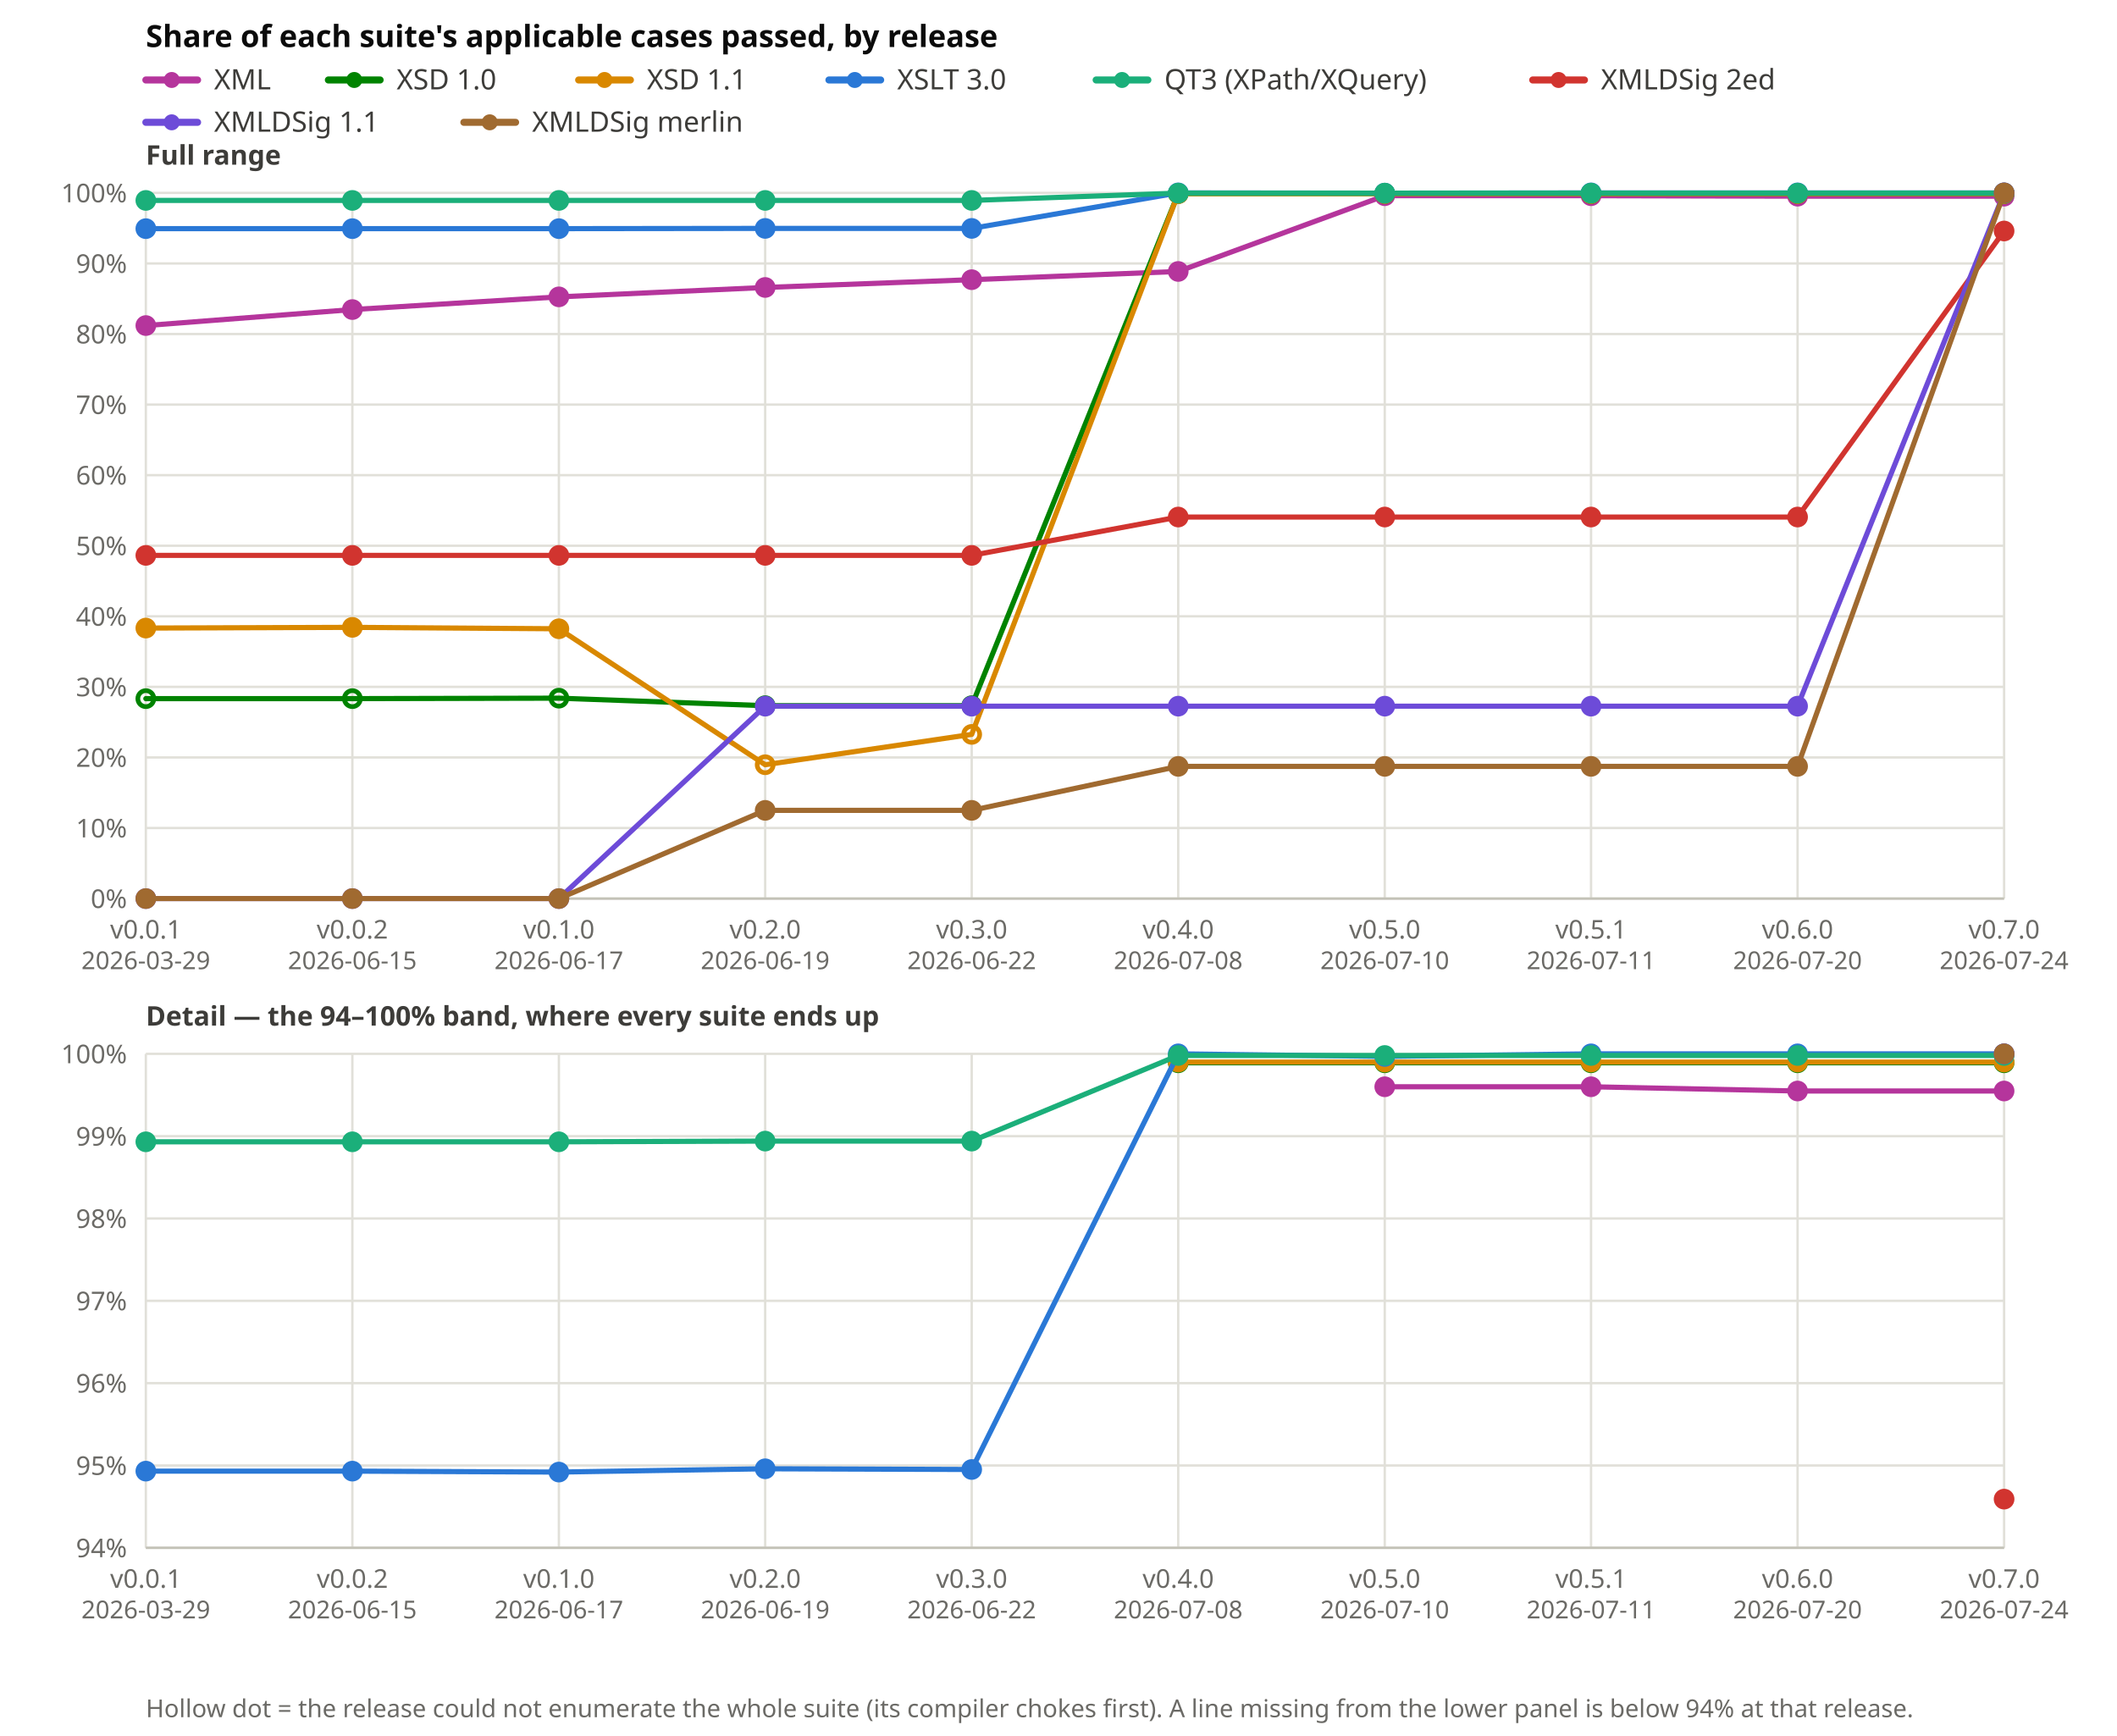
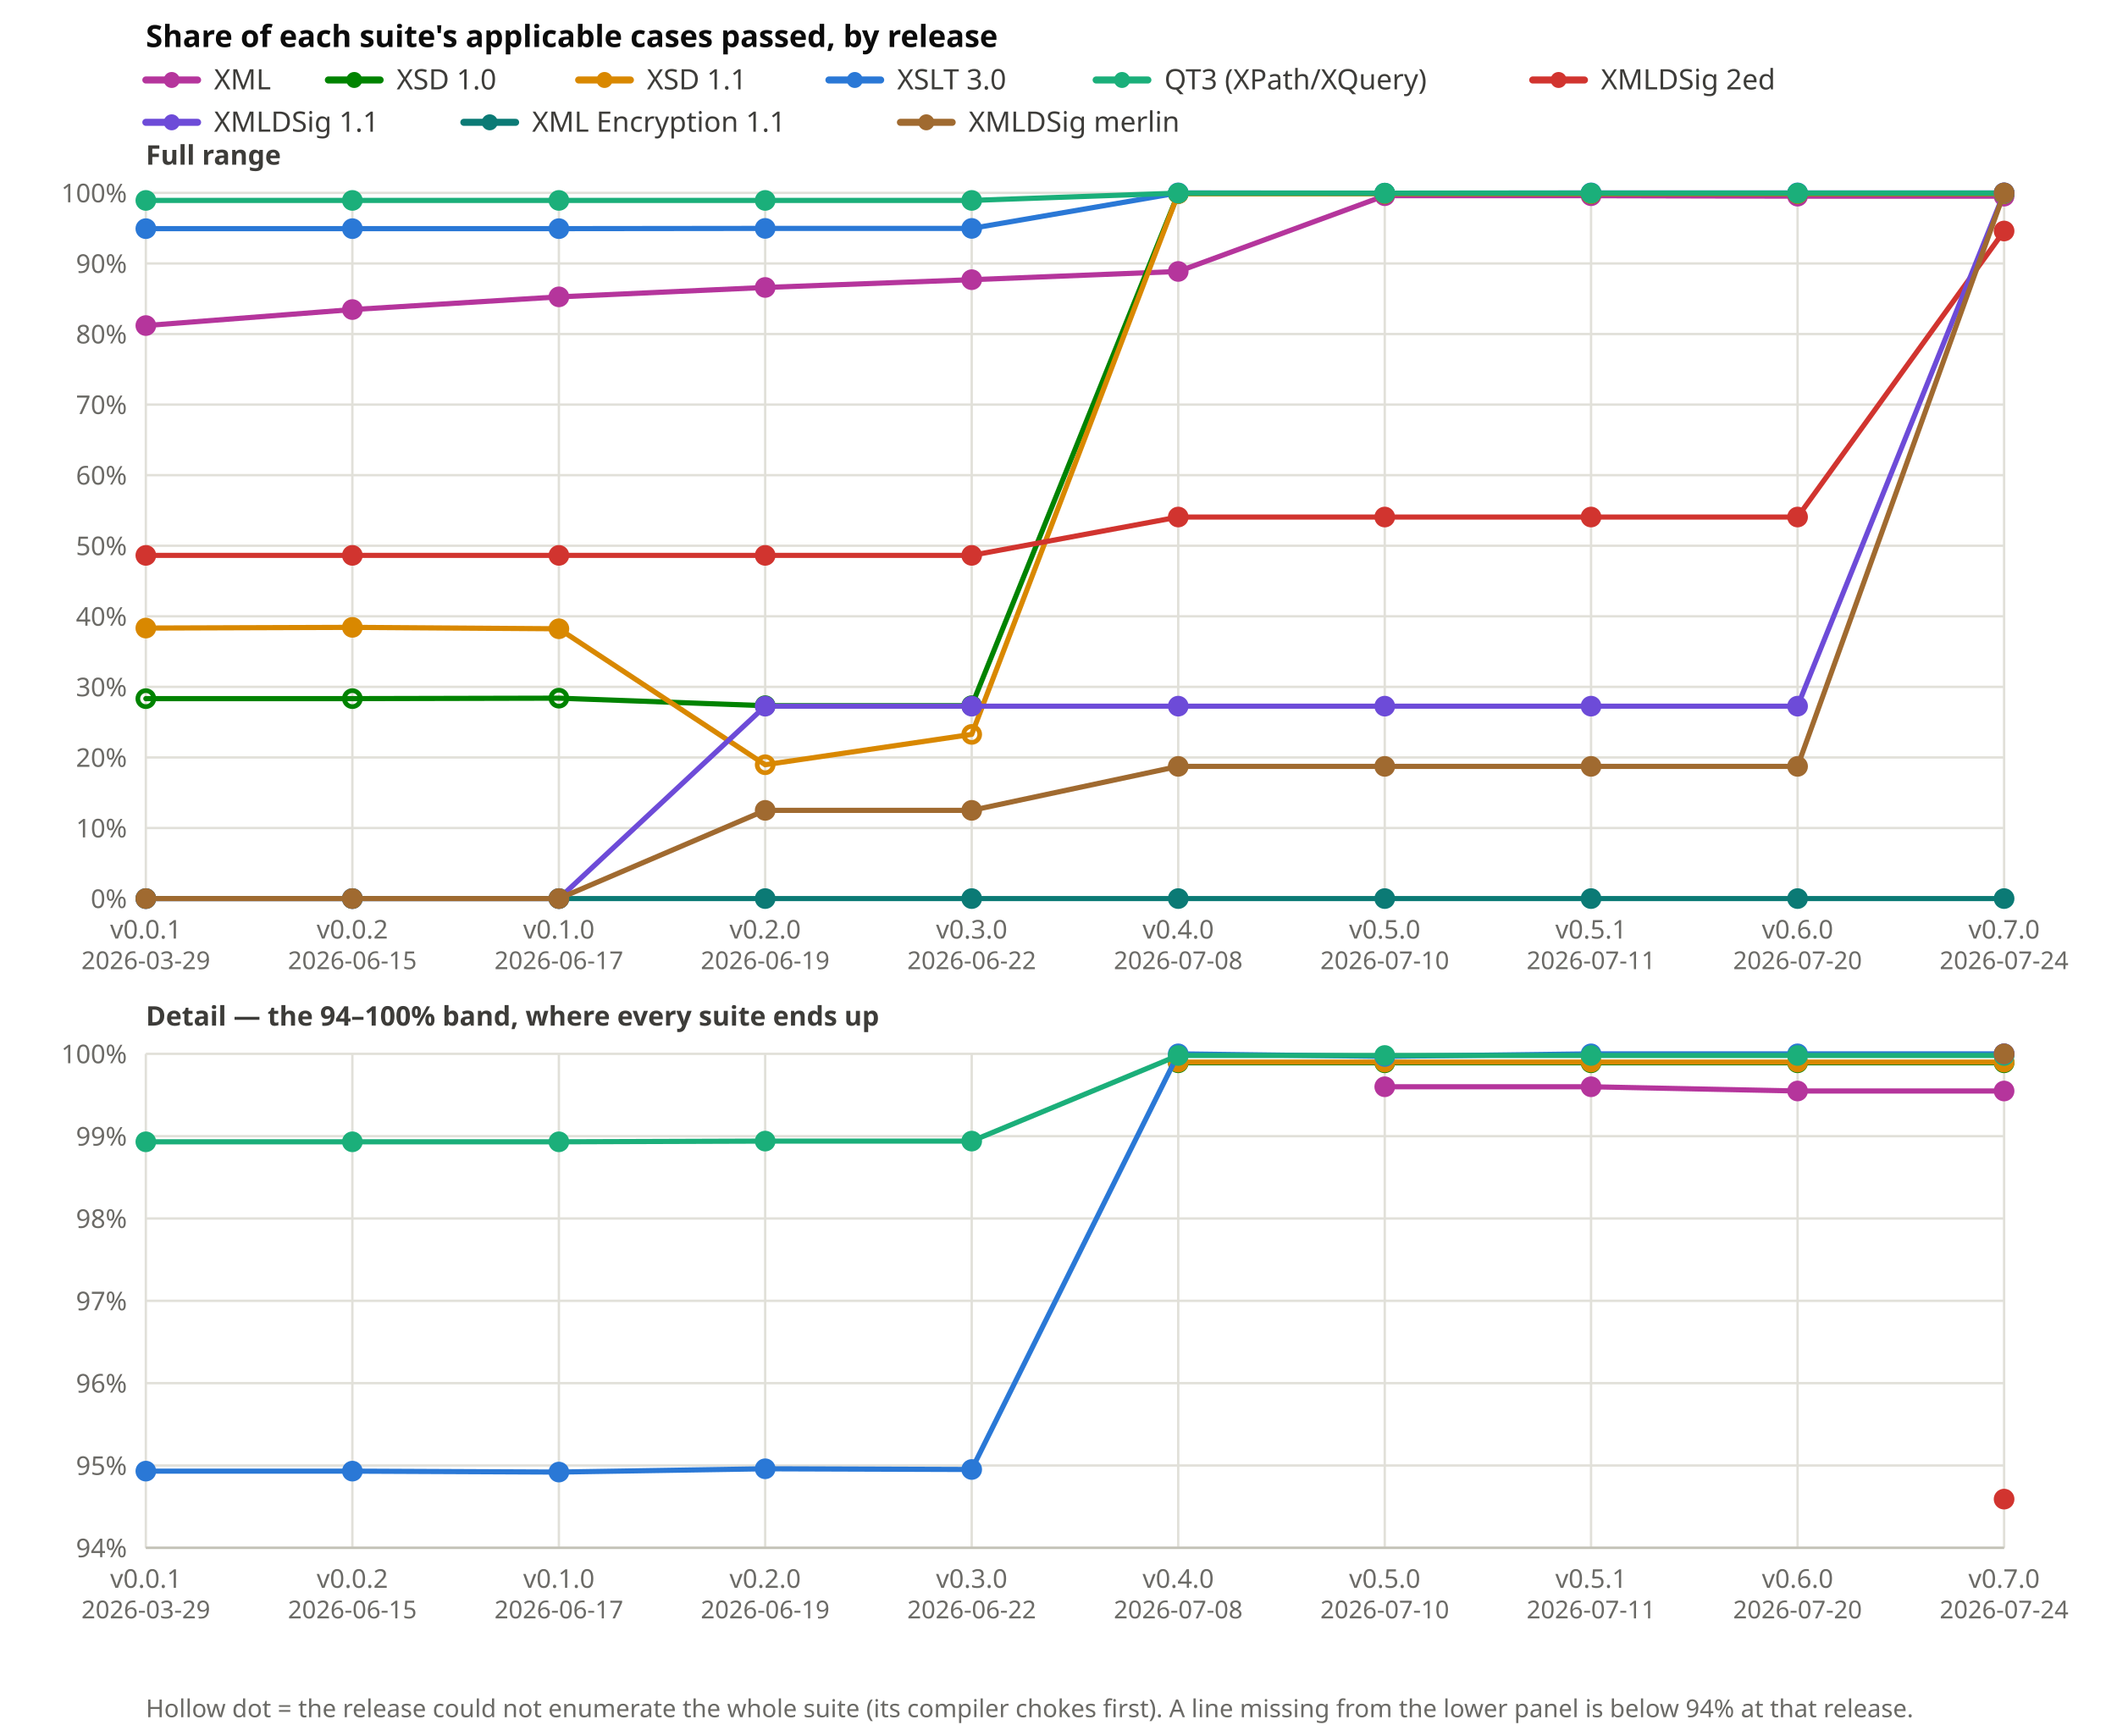
<svg xmlns="http://www.w3.org/2000/svg" viewBox="0 0 900 738" width="900" height="738" role="img" aria-label="helium W3C conformance by release">
  <style>
    .bg{fill:#ffffff}.grid{stroke:#e1e0d9}.axis{stroke:#c3c2b7}
    .tick{fill:#6b6a66;font:11px system-ui,sans-serif}
    .leg{fill:#3d3c39;font:12px system-ui,sans-serif}
    .ttl{fill:#0b0b0b;font:13px system-ui,sans-serif;font-weight:600}
    .pt{fill:#3d3c39;font:11.5px system-ui,sans-serif;font-weight:600}
    .sub{fill:#6b6a66;font:10.5px system-ui,sans-serif}
    @media (prefers-color-scheme: dark){
      .bg{fill:#0d0d0d}.grid{stroke:#2c2c2a}.axis{stroke:#3a3a37}
      .tick,.sub{fill:#8f8e88}.ttl{fill:#f2f2f0}.leg,.pt{fill:#d7d6d0}
    }
  </style>
  <rect class="bg" x="0" y="0" width="900" height="738" />
  <text class="ttl" x="62" y="20">Share of each suite's applicable cases passed, by release</text>
  <line x1="62" y1="34" x2="84" y2="34" stroke="#b5359c" stroke-width="3" stroke-linecap="round" />
  <circle cx="73" cy="34" r="3.4" fill="#b5359c" />
  <text class="leg" x="91" y="38">XML</text>
  <line x1="139.6" y1="34" x2="161.6" y2="34" stroke="#008300" stroke-width="3" stroke-linecap="round" />
  <circle cx="150.6" cy="34" r="3.4" fill="#008300" />
  <text class="leg" x="168.6" y="38">XSD 1.0</text>
  <line x1="246.0" y1="34" x2="268.0" y2="34" stroke="#d98800" stroke-width="3" stroke-linecap="round" />
  <circle cx="257.0" cy="34" r="3.4" fill="#d98800" />
  <text class="leg" x="275.0" y="38">XSD 1.1</text>
  <line x1="352.4" y1="34" x2="374.4" y2="34" stroke="#2a78d6" stroke-width="3" stroke-linecap="round" />
  <circle cx="363.4" cy="34" r="3.4" fill="#2a78d6" />
  <text class="leg" x="381.4" y="38">XSLT 3.0</text>
  <line x1="466.0" y1="34" x2="488.0" y2="34" stroke="#1baf7a" stroke-width="3" stroke-linecap="round" />
  <circle cx="477.0" cy="34" r="3.4" fill="#1baf7a" />
  <text class="leg" x="495.0" y="38">QT3 (XPath/XQuery)</text>
  <line x1="651.6" y1="34" x2="673.6" y2="34" stroke="#d1342f" stroke-width="3" stroke-linecap="round" />
  <circle cx="662.6" cy="34" r="3.4" fill="#d1342f" />
  <text class="leg" x="680.6" y="38">XMLDSig 2ed</text>
  <line x1="62" y1="52" x2="84" y2="52" stroke="#6d4bd8" stroke-width="3" stroke-linecap="round" />
  <circle cx="73" cy="52" r="3.4" fill="#6d4bd8" />
  <text class="leg" x="91" y="56">XMLDSig 1.1</text>
-   <line x1="197.2" y1="52" x2="219.2" y2="52" stroke="#a06a30" stroke-width="3" stroke-linecap="round" />
-   <circle cx="208.2" cy="52" r="3.4" fill="#a06a30" />
-   <text class="leg" x="226.2" y="56">XMLDSig merlin</text>
+   <line x1="197.2" y1="52" x2="219.2" y2="52" stroke="#0b7a75" stroke-width="3" stroke-linecap="round" />
+   <circle cx="208.2" cy="52" r="3.4" fill="#0b7a75" />
+   <text class="leg" x="226.2" y="56">XML Encryption 1.1</text>
+   <line x1="382.8" y1="52" x2="404.8" y2="52" stroke="#a06a30" stroke-width="3" stroke-linecap="round" />
+   <circle cx="393.8" cy="52" r="3.4" fill="#a06a30" />
+   <text class="leg" x="411.8" y="56">XMLDSig merlin</text>
  <text class="pt" x="62" y="70">Full range</text>
  <line class="grid" x1="62" y1="382.0" x2="852" y2="382.0" />
  <text class="tick" x="54" y="386.0" text-anchor="end">0%</text>
  <line class="grid" x1="62" y1="352.0" x2="852" y2="352.0" />
  <text class="tick" x="54" y="356.0" text-anchor="end">10%</text>
  <line class="grid" x1="62" y1="322.0" x2="852" y2="322.0" />
  <text class="tick" x="54" y="326.0" text-anchor="end">20%</text>
  <line class="grid" x1="62" y1="292.0" x2="852" y2="292.0" />
  <text class="tick" x="54" y="296.0" text-anchor="end">30%</text>
  <line class="grid" x1="62" y1="262.0" x2="852" y2="262.0" />
  <text class="tick" x="54" y="266.0" text-anchor="end">40%</text>
  <line class="grid" x1="62" y1="232.0" x2="852" y2="232.0" />
  <text class="tick" x="54" y="236.0" text-anchor="end">50%</text>
  <line class="grid" x1="62" y1="202.0" x2="852" y2="202.0" />
  <text class="tick" x="54" y="206.0" text-anchor="end">60%</text>
  <line class="grid" x1="62" y1="172.0" x2="852" y2="172.0" />
  <text class="tick" x="54" y="176.0" text-anchor="end">70%</text>
  <line class="grid" x1="62" y1="142.0" x2="852" y2="142.0" />
  <text class="tick" x="54" y="146.0" text-anchor="end">80%</text>
  <line class="grid" x1="62" y1="112.0" x2="852" y2="112.0" />
  <text class="tick" x="54" y="116.0" text-anchor="end">90%</text>
  <line class="grid" x1="62" y1="82.0" x2="852" y2="82.0" />
  <text class="tick" x="54" y="86.0" text-anchor="end">100%</text>
  <line class="grid" x1="62.0" y1="82" x2="62.0" y2="382" />
  <text class="tick" x="62.0" y="399" text-anchor="middle">v0.0.1</text>
  <text class="sub" x="62.0" y="412" text-anchor="middle">2026-03-29</text>
  <line class="grid" x1="149.8" y1="82" x2="149.8" y2="382" />
  <text class="tick" x="149.8" y="399" text-anchor="middle">v0.0.2</text>
  <text class="sub" x="149.8" y="412" text-anchor="middle">2026-06-15</text>
  <line class="grid" x1="237.6" y1="82" x2="237.6" y2="382" />
  <text class="tick" x="237.6" y="399" text-anchor="middle">v0.1.0</text>
  <text class="sub" x="237.6" y="412" text-anchor="middle">2026-06-17</text>
  <line class="grid" x1="325.3" y1="82" x2="325.3" y2="382" />
  <text class="tick" x="325.3" y="399" text-anchor="middle">v0.2.0</text>
  <text class="sub" x="325.3" y="412" text-anchor="middle">2026-06-19</text>
  <line class="grid" x1="413.1" y1="82" x2="413.1" y2="382" />
  <text class="tick" x="413.1" y="399" text-anchor="middle">v0.3.0</text>
  <text class="sub" x="413.1" y="412" text-anchor="middle">2026-06-22</text>
  <line class="grid" x1="500.9" y1="82" x2="500.9" y2="382" />
  <text class="tick" x="500.9" y="399" text-anchor="middle">v0.4.0</text>
  <text class="sub" x="500.9" y="412" text-anchor="middle">2026-07-08</text>
  <line class="grid" x1="588.7" y1="82" x2="588.7" y2="382" />
  <text class="tick" x="588.7" y="399" text-anchor="middle">v0.5.0</text>
  <text class="sub" x="588.7" y="412" text-anchor="middle">2026-07-10</text>
  <line class="grid" x1="676.4" y1="82" x2="676.4" y2="382" />
  <text class="tick" x="676.4" y="399" text-anchor="middle">v0.5.1</text>
  <text class="sub" x="676.4" y="412" text-anchor="middle">2026-07-11</text>
  <line class="grid" x1="764.2" y1="82" x2="764.2" y2="382" />
  <text class="tick" x="764.2" y="399" text-anchor="middle">v0.6.0</text>
  <text class="sub" x="764.2" y="412" text-anchor="middle">2026-07-20</text>
  <line class="grid" x1="852.0" y1="82" x2="852.0" y2="382" />
  <text class="tick" x="852.0" y="399" text-anchor="middle">v0.7.0</text>
  <text class="sub" x="852.0" y="412" text-anchor="middle">2026-07-24</text>
  <line class="axis" x1="62" y1="382" x2="852" y2="382" />
  <path d="M62.0,138.4 L149.8,131.6 L237.6,126.2 L325.3,122.2 L413.1,118.9 L500.9,115.4 L588.7,83.2 L676.4,83.2 L764.2,83.4 L852.0,83.4" fill="none" stroke="#b5359c" stroke-width="2.2" stroke-linejoin="round" stroke-linecap="round" />
  <circle cx="62.0" cy="138.4" r="3.4" fill="#b5359c" stroke="#b5359c" stroke-width="2" />
  <circle cx="149.8" cy="131.6" r="3.4" fill="#b5359c" stroke="#b5359c" stroke-width="2" />
  <circle cx="237.6" cy="126.2" r="3.4" fill="#b5359c" stroke="#b5359c" stroke-width="2" />
  <circle cx="325.3" cy="122.2" r="3.4" fill="#b5359c" stroke="#b5359c" stroke-width="2" />
  <circle cx="413.1" cy="118.9" r="3.4" fill="#b5359c" stroke="#b5359c" stroke-width="2" />
  <circle cx="500.9" cy="115.4" r="3.4" fill="#b5359c" stroke="#b5359c" stroke-width="2" />
  <circle cx="588.7" cy="83.2" r="3.4" fill="#b5359c" stroke="#b5359c" stroke-width="2" />
  <circle cx="676.4" cy="83.2" r="3.4" fill="#b5359c" stroke="#b5359c" stroke-width="2" />
  <circle cx="764.2" cy="83.4" r="3.4" fill="#b5359c" stroke="#b5359c" stroke-width="2" />
  <circle cx="852.0" cy="83.4" r="3.4" fill="#b5359c" stroke="#b5359c" stroke-width="2" />
  <path d="M62.0,297.0 L149.8,297.0 L237.6,296.8 L325.3,300.0 L413.1,300.0 L500.9,82.3 L588.7,82.3 L676.4,82.3 L764.2,82.3 L852.0,82.3" fill="none" stroke="#008300" stroke-width="2.2" stroke-linejoin="round" stroke-linecap="round" />
  <circle cx="62.0" cy="297.0" r="3.4" fill="none" stroke="#008300" stroke-width="2" />
  <circle cx="149.8" cy="297.0" r="3.4" fill="none" stroke="#008300" stroke-width="2" />
  <circle cx="237.6" cy="296.8" r="3.4" fill="none" stroke="#008300" stroke-width="2" />
  <circle cx="325.3" cy="300.0" r="3.4" fill="none" stroke="#008300" stroke-width="2" />
  <circle cx="413.1" cy="300.0" r="3.4" fill="none" stroke="#008300" stroke-width="2" />
  <circle cx="500.9" cy="82.3" r="3.4" fill="#008300" stroke="#008300" stroke-width="2" />
  <circle cx="588.7" cy="82.3" r="3.4" fill="#008300" stroke="#008300" stroke-width="2" />
  <circle cx="676.4" cy="82.3" r="3.4" fill="#008300" stroke="#008300" stroke-width="2" />
  <circle cx="764.2" cy="82.3" r="3.4" fill="#008300" stroke="#008300" stroke-width="2" />
  <circle cx="852.0" cy="82.3" r="3.4" fill="#008300" stroke="#008300" stroke-width="2" />
  <path d="M62.0,267.0 L149.8,266.7 L237.6,267.3 L325.3,325.1 L413.1,312.2 L500.9,82.3 L588.7,82.3 L676.4,82.3 L764.2,82.3 L852.0,82.3" fill="none" stroke="#d98800" stroke-width="2.2" stroke-linejoin="round" stroke-linecap="round" />
  <circle cx="62.0" cy="267.0" r="3.4" fill="#d98800" stroke="#d98800" stroke-width="2" />
  <circle cx="149.8" cy="266.7" r="3.4" fill="#d98800" stroke="#d98800" stroke-width="2" />
  <circle cx="237.6" cy="267.3" r="3.4" fill="#d98800" stroke="#d98800" stroke-width="2" />
  <circle cx="325.3" cy="325.1" r="3.4" fill="none" stroke="#d98800" stroke-width="2" />
  <circle cx="413.1" cy="312.2" r="3.4" fill="none" stroke="#d98800" stroke-width="2" />
  <circle cx="500.9" cy="82.3" r="3.4" fill="#d98800" stroke="#d98800" stroke-width="2" />
  <circle cx="588.7" cy="82.3" r="3.4" fill="#d98800" stroke="#d98800" stroke-width="2" />
  <circle cx="676.4" cy="82.3" r="3.4" fill="#d98800" stroke="#d98800" stroke-width="2" />
  <circle cx="764.2" cy="82.3" r="3.4" fill="#d98800" stroke="#d98800" stroke-width="2" />
  <circle cx="852.0" cy="82.3" r="3.4" fill="#d98800" stroke="#d98800" stroke-width="2" />
  <path d="M62.0,97.2 L149.8,97.2 L237.6,97.2 L325.3,97.1 L413.1,97.1 L500.9,82.0 L588.7,82.1 L676.4,82.0 L764.2,82.0 L852.0,82.0" fill="none" stroke="#2a78d6" stroke-width="2.2" stroke-linejoin="round" stroke-linecap="round" />
  <circle cx="62.0" cy="97.2" r="3.4" fill="#2a78d6" stroke="#2a78d6" stroke-width="2" />
  <circle cx="149.8" cy="97.2" r="3.4" fill="#2a78d6" stroke="#2a78d6" stroke-width="2" />
  <circle cx="237.6" cy="97.2" r="3.4" fill="#2a78d6" stroke="#2a78d6" stroke-width="2" />
  <circle cx="325.3" cy="97.1" r="3.4" fill="#2a78d6" stroke="#2a78d6" stroke-width="2" />
  <circle cx="413.1" cy="97.1" r="3.4" fill="#2a78d6" stroke="#2a78d6" stroke-width="2" />
  <circle cx="500.9" cy="82.0" r="3.4" fill="#2a78d6" stroke="#2a78d6" stroke-width="2" />
  <circle cx="588.7" cy="82.1" r="3.4" fill="#2a78d6" stroke="#2a78d6" stroke-width="2" />
  <circle cx="676.4" cy="82.0" r="3.4" fill="#2a78d6" stroke="#2a78d6" stroke-width="2" />
  <circle cx="764.2" cy="82.0" r="3.4" fill="#2a78d6" stroke="#2a78d6" stroke-width="2" />
  <circle cx="852.0" cy="82.0" r="3.4" fill="#2a78d6" stroke="#2a78d6" stroke-width="2" />
  <path d="M62.0,85.2 L149.8,85.2 L237.6,85.2 L325.3,85.2 L413.1,85.2 L500.9,82.1 L588.7,82.1 L676.4,82.1 L764.2,82.1 L852.0,82.1" fill="none" stroke="#1baf7a" stroke-width="2.2" stroke-linejoin="round" stroke-linecap="round" />
  <circle cx="62.0" cy="85.2" r="3.4" fill="#1baf7a" stroke="#1baf7a" stroke-width="2" />
  <circle cx="149.8" cy="85.2" r="3.4" fill="#1baf7a" stroke="#1baf7a" stroke-width="2" />
  <circle cx="237.6" cy="85.2" r="3.4" fill="#1baf7a" stroke="#1baf7a" stroke-width="2" />
  <circle cx="325.3" cy="85.2" r="3.4" fill="#1baf7a" stroke="#1baf7a" stroke-width="2" />
  <circle cx="413.1" cy="85.2" r="3.4" fill="#1baf7a" stroke="#1baf7a" stroke-width="2" />
  <circle cx="500.9" cy="82.1" r="3.4" fill="#1baf7a" stroke="#1baf7a" stroke-width="2" />
  <circle cx="588.7" cy="82.1" r="3.4" fill="#1baf7a" stroke="#1baf7a" stroke-width="2" />
  <circle cx="676.4" cy="82.1" r="3.4" fill="#1baf7a" stroke="#1baf7a" stroke-width="2" />
  <circle cx="764.2" cy="82.1" r="3.4" fill="#1baf7a" stroke="#1baf7a" stroke-width="2" />
  <circle cx="852.0" cy="82.1" r="3.4" fill="#1baf7a" stroke="#1baf7a" stroke-width="2" />
  <path d="M62.0,236.1 L149.8,236.1 L237.6,236.1 L325.3,236.1 L413.1,236.1 L500.9,219.8 L588.7,219.8 L676.4,219.8 L764.2,219.8 L852.0,98.2" fill="none" stroke="#d1342f" stroke-width="2.2" stroke-linejoin="round" stroke-linecap="round" />
  <circle cx="62.0" cy="236.1" r="3.4" fill="#d1342f" stroke="#d1342f" stroke-width="2" />
  <circle cx="149.8" cy="236.1" r="3.4" fill="#d1342f" stroke="#d1342f" stroke-width="2" />
  <circle cx="237.6" cy="236.1" r="3.4" fill="#d1342f" stroke="#d1342f" stroke-width="2" />
  <circle cx="325.3" cy="236.1" r="3.4" fill="#d1342f" stroke="#d1342f" stroke-width="2" />
  <circle cx="413.1" cy="236.1" r="3.4" fill="#d1342f" stroke="#d1342f" stroke-width="2" />
  <circle cx="500.9" cy="219.8" r="3.4" fill="#d1342f" stroke="#d1342f" stroke-width="2" />
  <circle cx="588.7" cy="219.8" r="3.4" fill="#d1342f" stroke="#d1342f" stroke-width="2" />
  <circle cx="676.4" cy="219.8" r="3.4" fill="#d1342f" stroke="#d1342f" stroke-width="2" />
  <circle cx="764.2" cy="219.8" r="3.4" fill="#d1342f" stroke="#d1342f" stroke-width="2" />
  <circle cx="852.0" cy="98.2" r="3.4" fill="#d1342f" stroke="#d1342f" stroke-width="2" />
  <path d="M62.0,382.0 L149.8,382.0 L237.6,382.0 L325.3,300.2 L413.1,300.2 L500.9,300.2 L588.7,300.2 L676.4,300.2 L764.2,300.2 L852.0,82.0" fill="none" stroke="#6d4bd8" stroke-width="2.2" stroke-linejoin="round" stroke-linecap="round" />
  <circle cx="62.0" cy="382.0" r="3.4" fill="#6d4bd8" stroke="#6d4bd8" stroke-width="2" />
  <circle cx="149.8" cy="382.0" r="3.4" fill="#6d4bd8" stroke="#6d4bd8" stroke-width="2" />
  <circle cx="237.6" cy="382.0" r="3.4" fill="#6d4bd8" stroke="#6d4bd8" stroke-width="2" />
  <circle cx="325.3" cy="300.2" r="3.4" fill="#6d4bd8" stroke="#6d4bd8" stroke-width="2" />
  <circle cx="413.1" cy="300.2" r="3.4" fill="#6d4bd8" stroke="#6d4bd8" stroke-width="2" />
  <circle cx="500.9" cy="300.2" r="3.4" fill="#6d4bd8" stroke="#6d4bd8" stroke-width="2" />
  <circle cx="588.7" cy="300.2" r="3.4" fill="#6d4bd8" stroke="#6d4bd8" stroke-width="2" />
  <circle cx="676.4" cy="300.2" r="3.4" fill="#6d4bd8" stroke="#6d4bd8" stroke-width="2" />
  <circle cx="764.2" cy="300.2" r="3.4" fill="#6d4bd8" stroke="#6d4bd8" stroke-width="2" />
  <circle cx="852.0" cy="82.0" r="3.4" fill="#6d4bd8" stroke="#6d4bd8" stroke-width="2" />
+   <path d="M62.0,382.0 L149.8,382.0 L237.6,382.0 L325.3,382.0 L413.1,382.0 L500.9,382.0 L588.7,382.0 L676.4,382.0 L764.2,382.0 L852.0,382.0" fill="none" stroke="#0b7a75" stroke-width="2.2" stroke-linejoin="round" stroke-linecap="round" />
+   <circle cx="62.0" cy="382.0" r="3.4" fill="#0b7a75" stroke="#0b7a75" stroke-width="2" />
+   <circle cx="149.8" cy="382.0" r="3.4" fill="#0b7a75" stroke="#0b7a75" stroke-width="2" />
+   <circle cx="237.6" cy="382.0" r="3.4" fill="#0b7a75" stroke="#0b7a75" stroke-width="2" />
+   <circle cx="325.3" cy="382.0" r="3.4" fill="#0b7a75" stroke="#0b7a75" stroke-width="2" />
+   <circle cx="413.1" cy="382.0" r="3.4" fill="#0b7a75" stroke="#0b7a75" stroke-width="2" />
+   <circle cx="500.9" cy="382.0" r="3.4" fill="#0b7a75" stroke="#0b7a75" stroke-width="2" />
+   <circle cx="588.7" cy="382.0" r="3.4" fill="#0b7a75" stroke="#0b7a75" stroke-width="2" />
+   <circle cx="676.4" cy="382.0" r="3.4" fill="#0b7a75" stroke="#0b7a75" stroke-width="2" />
+   <circle cx="764.2" cy="382.0" r="3.4" fill="#0b7a75" stroke="#0b7a75" stroke-width="2" />
+   <circle cx="852.0" cy="382.0" r="3.4" fill="#0b7a75" stroke="#0b7a75" stroke-width="2" />
  <path d="M62.0,382.0 L149.8,382.0 L237.6,382.0 L325.3,344.5 L413.1,344.5 L500.9,325.8 L588.7,325.8 L676.4,325.8 L764.2,325.8 L852.0,82.0" fill="none" stroke="#a06a30" stroke-width="2.2" stroke-linejoin="round" stroke-linecap="round" />
  <circle cx="62.0" cy="382.0" r="3.4" fill="#a06a30" stroke="#a06a30" stroke-width="2" />
  <circle cx="149.8" cy="382.0" r="3.4" fill="#a06a30" stroke="#a06a30" stroke-width="2" />
  <circle cx="237.6" cy="382.0" r="3.4" fill="#a06a30" stroke="#a06a30" stroke-width="2" />
  <circle cx="325.3" cy="344.5" r="3.4" fill="#a06a30" stroke="#a06a30" stroke-width="2" />
  <circle cx="413.1" cy="344.5" r="3.4" fill="#a06a30" stroke="#a06a30" stroke-width="2" />
  <circle cx="500.9" cy="325.8" r="3.4" fill="#a06a30" stroke="#a06a30" stroke-width="2" />
  <circle cx="588.7" cy="325.8" r="3.4" fill="#a06a30" stroke="#a06a30" stroke-width="2" />
  <circle cx="676.4" cy="325.8" r="3.4" fill="#a06a30" stroke="#a06a30" stroke-width="2" />
  <circle cx="764.2" cy="325.8" r="3.4" fill="#a06a30" stroke="#a06a30" stroke-width="2" />
  <circle cx="852.0" cy="82.0" r="3.4" fill="#a06a30" stroke="#a06a30" stroke-width="2" />
  <text class="pt" x="62" y="436">Detail — the 94–100% band, where every suite ends up</text>
  <line class="grid" x1="62" y1="658.0" x2="852" y2="658.0" />
  <text class="tick" x="54" y="662.0" text-anchor="end">94%</text>
  <line class="grid" x1="62" y1="623.0" x2="852" y2="623.0" />
  <text class="tick" x="54" y="627.0" text-anchor="end">95%</text>
  <line class="grid" x1="62" y1="588.0" x2="852" y2="588.0" />
  <text class="tick" x="54" y="592.0" text-anchor="end">96%</text>
  <line class="grid" x1="62" y1="553.0" x2="852" y2="553.0" />
  <text class="tick" x="54" y="557.0" text-anchor="end">97%</text>
  <line class="grid" x1="62" y1="518.0" x2="852" y2="518.0" />
  <text class="tick" x="54" y="522.0" text-anchor="end">98%</text>
  <line class="grid" x1="62" y1="483.0" x2="852" y2="483.0" />
  <text class="tick" x="54" y="487.0" text-anchor="end">99%</text>
  <line class="grid" x1="62" y1="448.0" x2="852" y2="448.0" />
  <text class="tick" x="54" y="452.0" text-anchor="end">100%</text>
  <line class="grid" x1="62.0" y1="448" x2="62.0" y2="658" />
  <text class="tick" x="62.0" y="675" text-anchor="middle">v0.0.1</text>
  <text class="sub" x="62.0" y="688" text-anchor="middle">2026-03-29</text>
  <line class="grid" x1="149.8" y1="448" x2="149.8" y2="658" />
  <text class="tick" x="149.8" y="675" text-anchor="middle">v0.0.2</text>
  <text class="sub" x="149.8" y="688" text-anchor="middle">2026-06-15</text>
  <line class="grid" x1="237.6" y1="448" x2="237.6" y2="658" />
  <text class="tick" x="237.6" y="675" text-anchor="middle">v0.1.0</text>
  <text class="sub" x="237.6" y="688" text-anchor="middle">2026-06-17</text>
  <line class="grid" x1="325.3" y1="448" x2="325.3" y2="658" />
  <text class="tick" x="325.3" y="675" text-anchor="middle">v0.2.0</text>
  <text class="sub" x="325.3" y="688" text-anchor="middle">2026-06-19</text>
  <line class="grid" x1="413.1" y1="448" x2="413.1" y2="658" />
  <text class="tick" x="413.1" y="675" text-anchor="middle">v0.3.0</text>
  <text class="sub" x="413.1" y="688" text-anchor="middle">2026-06-22</text>
  <line class="grid" x1="500.9" y1="448" x2="500.9" y2="658" />
  <text class="tick" x="500.9" y="675" text-anchor="middle">v0.4.0</text>
  <text class="sub" x="500.9" y="688" text-anchor="middle">2026-07-08</text>
  <line class="grid" x1="588.7" y1="448" x2="588.7" y2="658" />
  <text class="tick" x="588.7" y="675" text-anchor="middle">v0.5.0</text>
  <text class="sub" x="588.7" y="688" text-anchor="middle">2026-07-10</text>
  <line class="grid" x1="676.4" y1="448" x2="676.4" y2="658" />
  <text class="tick" x="676.4" y="675" text-anchor="middle">v0.5.1</text>
  <text class="sub" x="676.4" y="688" text-anchor="middle">2026-07-11</text>
  <line class="grid" x1="764.2" y1="448" x2="764.2" y2="658" />
  <text class="tick" x="764.2" y="675" text-anchor="middle">v0.6.0</text>
  <text class="sub" x="764.2" y="688" text-anchor="middle">2026-07-20</text>
  <line class="grid" x1="852.0" y1="448" x2="852.0" y2="658" />
  <text class="tick" x="852.0" y="675" text-anchor="middle">v0.7.0</text>
  <text class="sub" x="852.0" y="688" text-anchor="middle">2026-07-24</text>
  <line class="axis" x1="62" y1="658" x2="852" y2="658" />
  <path d="M588.7,462.0 L676.4,462.0 L764.2,463.8 L852.0,463.8" fill="none" stroke="#b5359c" stroke-width="2.2" stroke-linejoin="round" stroke-linecap="round" />
  <circle cx="588.7" cy="462.0" r="3.4" fill="#b5359c" stroke="#b5359c" stroke-width="2" />
  <circle cx="676.4" cy="462.0" r="3.4" fill="#b5359c" stroke="#b5359c" stroke-width="2" />
  <circle cx="764.2" cy="463.8" r="3.4" fill="#b5359c" stroke="#b5359c" stroke-width="2" />
  <circle cx="852.0" cy="463.8" r="3.4" fill="#b5359c" stroke="#b5359c" stroke-width="2" />
  <path d="M500.9,451.8 L588.7,451.8 L676.4,451.8 L764.2,451.8 L852.0,451.8" fill="none" stroke="#008300" stroke-width="2.2" stroke-linejoin="round" stroke-linecap="round" />
  <circle cx="500.9" cy="451.8" r="3.4" fill="#008300" stroke="#008300" stroke-width="2" />
  <circle cx="588.7" cy="451.8" r="3.4" fill="#008300" stroke="#008300" stroke-width="2" />
  <circle cx="676.4" cy="451.8" r="3.4" fill="#008300" stroke="#008300" stroke-width="2" />
  <circle cx="764.2" cy="451.8" r="3.4" fill="#008300" stroke="#008300" stroke-width="2" />
  <circle cx="852.0" cy="451.8" r="3.4" fill="#008300" stroke="#008300" stroke-width="2" />
  <path d="M500.9,451.5 L588.7,451.5 L676.4,451.5 L764.2,451.5 L852.0,451.5" fill="none" stroke="#d98800" stroke-width="2.2" stroke-linejoin="round" stroke-linecap="round" />
  <circle cx="500.9" cy="451.5" r="3.4" fill="#d98800" stroke="#d98800" stroke-width="2" />
  <circle cx="588.7" cy="451.5" r="3.4" fill="#d98800" stroke="#d98800" stroke-width="2" />
  <circle cx="676.4" cy="451.5" r="3.4" fill="#d98800" stroke="#d98800" stroke-width="2" />
  <circle cx="764.2" cy="451.5" r="3.4" fill="#d98800" stroke="#d98800" stroke-width="2" />
  <circle cx="852.0" cy="451.5" r="3.4" fill="#d98800" stroke="#d98800" stroke-width="2" />
  <path d="M62.0,625.4 L149.8,625.4 L237.6,625.8 L325.3,624.4 L413.1,624.7 L500.9,448.0 L588.7,449.1 L676.4,448.0 L764.2,448.0 L852.0,448.0" fill="none" stroke="#2a78d6" stroke-width="2.2" stroke-linejoin="round" stroke-linecap="round" />
  <circle cx="62.0" cy="625.4" r="3.4" fill="#2a78d6" stroke="#2a78d6" stroke-width="2" />
  <circle cx="149.8" cy="625.4" r="3.4" fill="#2a78d6" stroke="#2a78d6" stroke-width="2" />
  <circle cx="237.6" cy="625.8" r="3.4" fill="#2a78d6" stroke="#2a78d6" stroke-width="2" />
  <circle cx="325.3" cy="624.4" r="3.4" fill="#2a78d6" stroke="#2a78d6" stroke-width="2" />
  <circle cx="413.1" cy="624.7" r="3.4" fill="#2a78d6" stroke="#2a78d6" stroke-width="2" />
  <circle cx="500.9" cy="448.0" r="3.4" fill="#2a78d6" stroke="#2a78d6" stroke-width="2" />
  <circle cx="588.7" cy="449.1" r="3.4" fill="#2a78d6" stroke="#2a78d6" stroke-width="2" />
  <circle cx="676.4" cy="448.0" r="3.4" fill="#2a78d6" stroke="#2a78d6" stroke-width="2" />
  <circle cx="764.2" cy="448.0" r="3.4" fill="#2a78d6" stroke="#2a78d6" stroke-width="2" />
  <circle cx="852.0" cy="448.0" r="3.4" fill="#2a78d6" stroke="#2a78d6" stroke-width="2" />
  <path d="M62.0,485.4 L149.8,485.4 L237.6,485.4 L325.3,485.1 L413.1,485.1 L500.9,448.7 L588.7,448.7 L676.4,448.7 L764.2,448.7 L852.0,448.7" fill="none" stroke="#1baf7a" stroke-width="2.2" stroke-linejoin="round" stroke-linecap="round" />
  <circle cx="62.0" cy="485.4" r="3.4" fill="#1baf7a" stroke="#1baf7a" stroke-width="2" />
  <circle cx="149.8" cy="485.4" r="3.4" fill="#1baf7a" stroke="#1baf7a" stroke-width="2" />
  <circle cx="237.6" cy="485.4" r="3.4" fill="#1baf7a" stroke="#1baf7a" stroke-width="2" />
  <circle cx="325.3" cy="485.1" r="3.4" fill="#1baf7a" stroke="#1baf7a" stroke-width="2" />
  <circle cx="413.1" cy="485.1" r="3.4" fill="#1baf7a" stroke="#1baf7a" stroke-width="2" />
  <circle cx="500.9" cy="448.7" r="3.4" fill="#1baf7a" stroke="#1baf7a" stroke-width="2" />
  <circle cx="588.7" cy="448.7" r="3.4" fill="#1baf7a" stroke="#1baf7a" stroke-width="2" />
  <circle cx="676.4" cy="448.7" r="3.4" fill="#1baf7a" stroke="#1baf7a" stroke-width="2" />
  <circle cx="764.2" cy="448.7" r="3.4" fill="#1baf7a" stroke="#1baf7a" stroke-width="2" />
  <circle cx="852.0" cy="448.7" r="3.4" fill="#1baf7a" stroke="#1baf7a" stroke-width="2" />
  <path d="M852.0,637.3" fill="none" stroke="#d1342f" stroke-width="2.2" stroke-linejoin="round" stroke-linecap="round" />
  <circle cx="852.0" cy="637.3" r="3.4" fill="#d1342f" stroke="#d1342f" stroke-width="2" />
  <path d="M852.0,448.0" fill="none" stroke="#6d4bd8" stroke-width="2.2" stroke-linejoin="round" stroke-linecap="round" />
  <circle cx="852.0" cy="448.0" r="3.4" fill="#6d4bd8" stroke="#6d4bd8" stroke-width="2" />
  <path d="M852.0,448.0" fill="none" stroke="#a06a30" stroke-width="2.2" stroke-linejoin="round" stroke-linecap="round" />
  <circle cx="852.0" cy="448.0" r="3.4" fill="#a06a30" stroke="#a06a30" stroke-width="2" />
  <text class="sub" x="62" y="730">Hollow dot = the release could not enumerate the whole suite (its compiler chokes first). A line missing from the lower panel is below 94% at that release.</text>
</svg>
